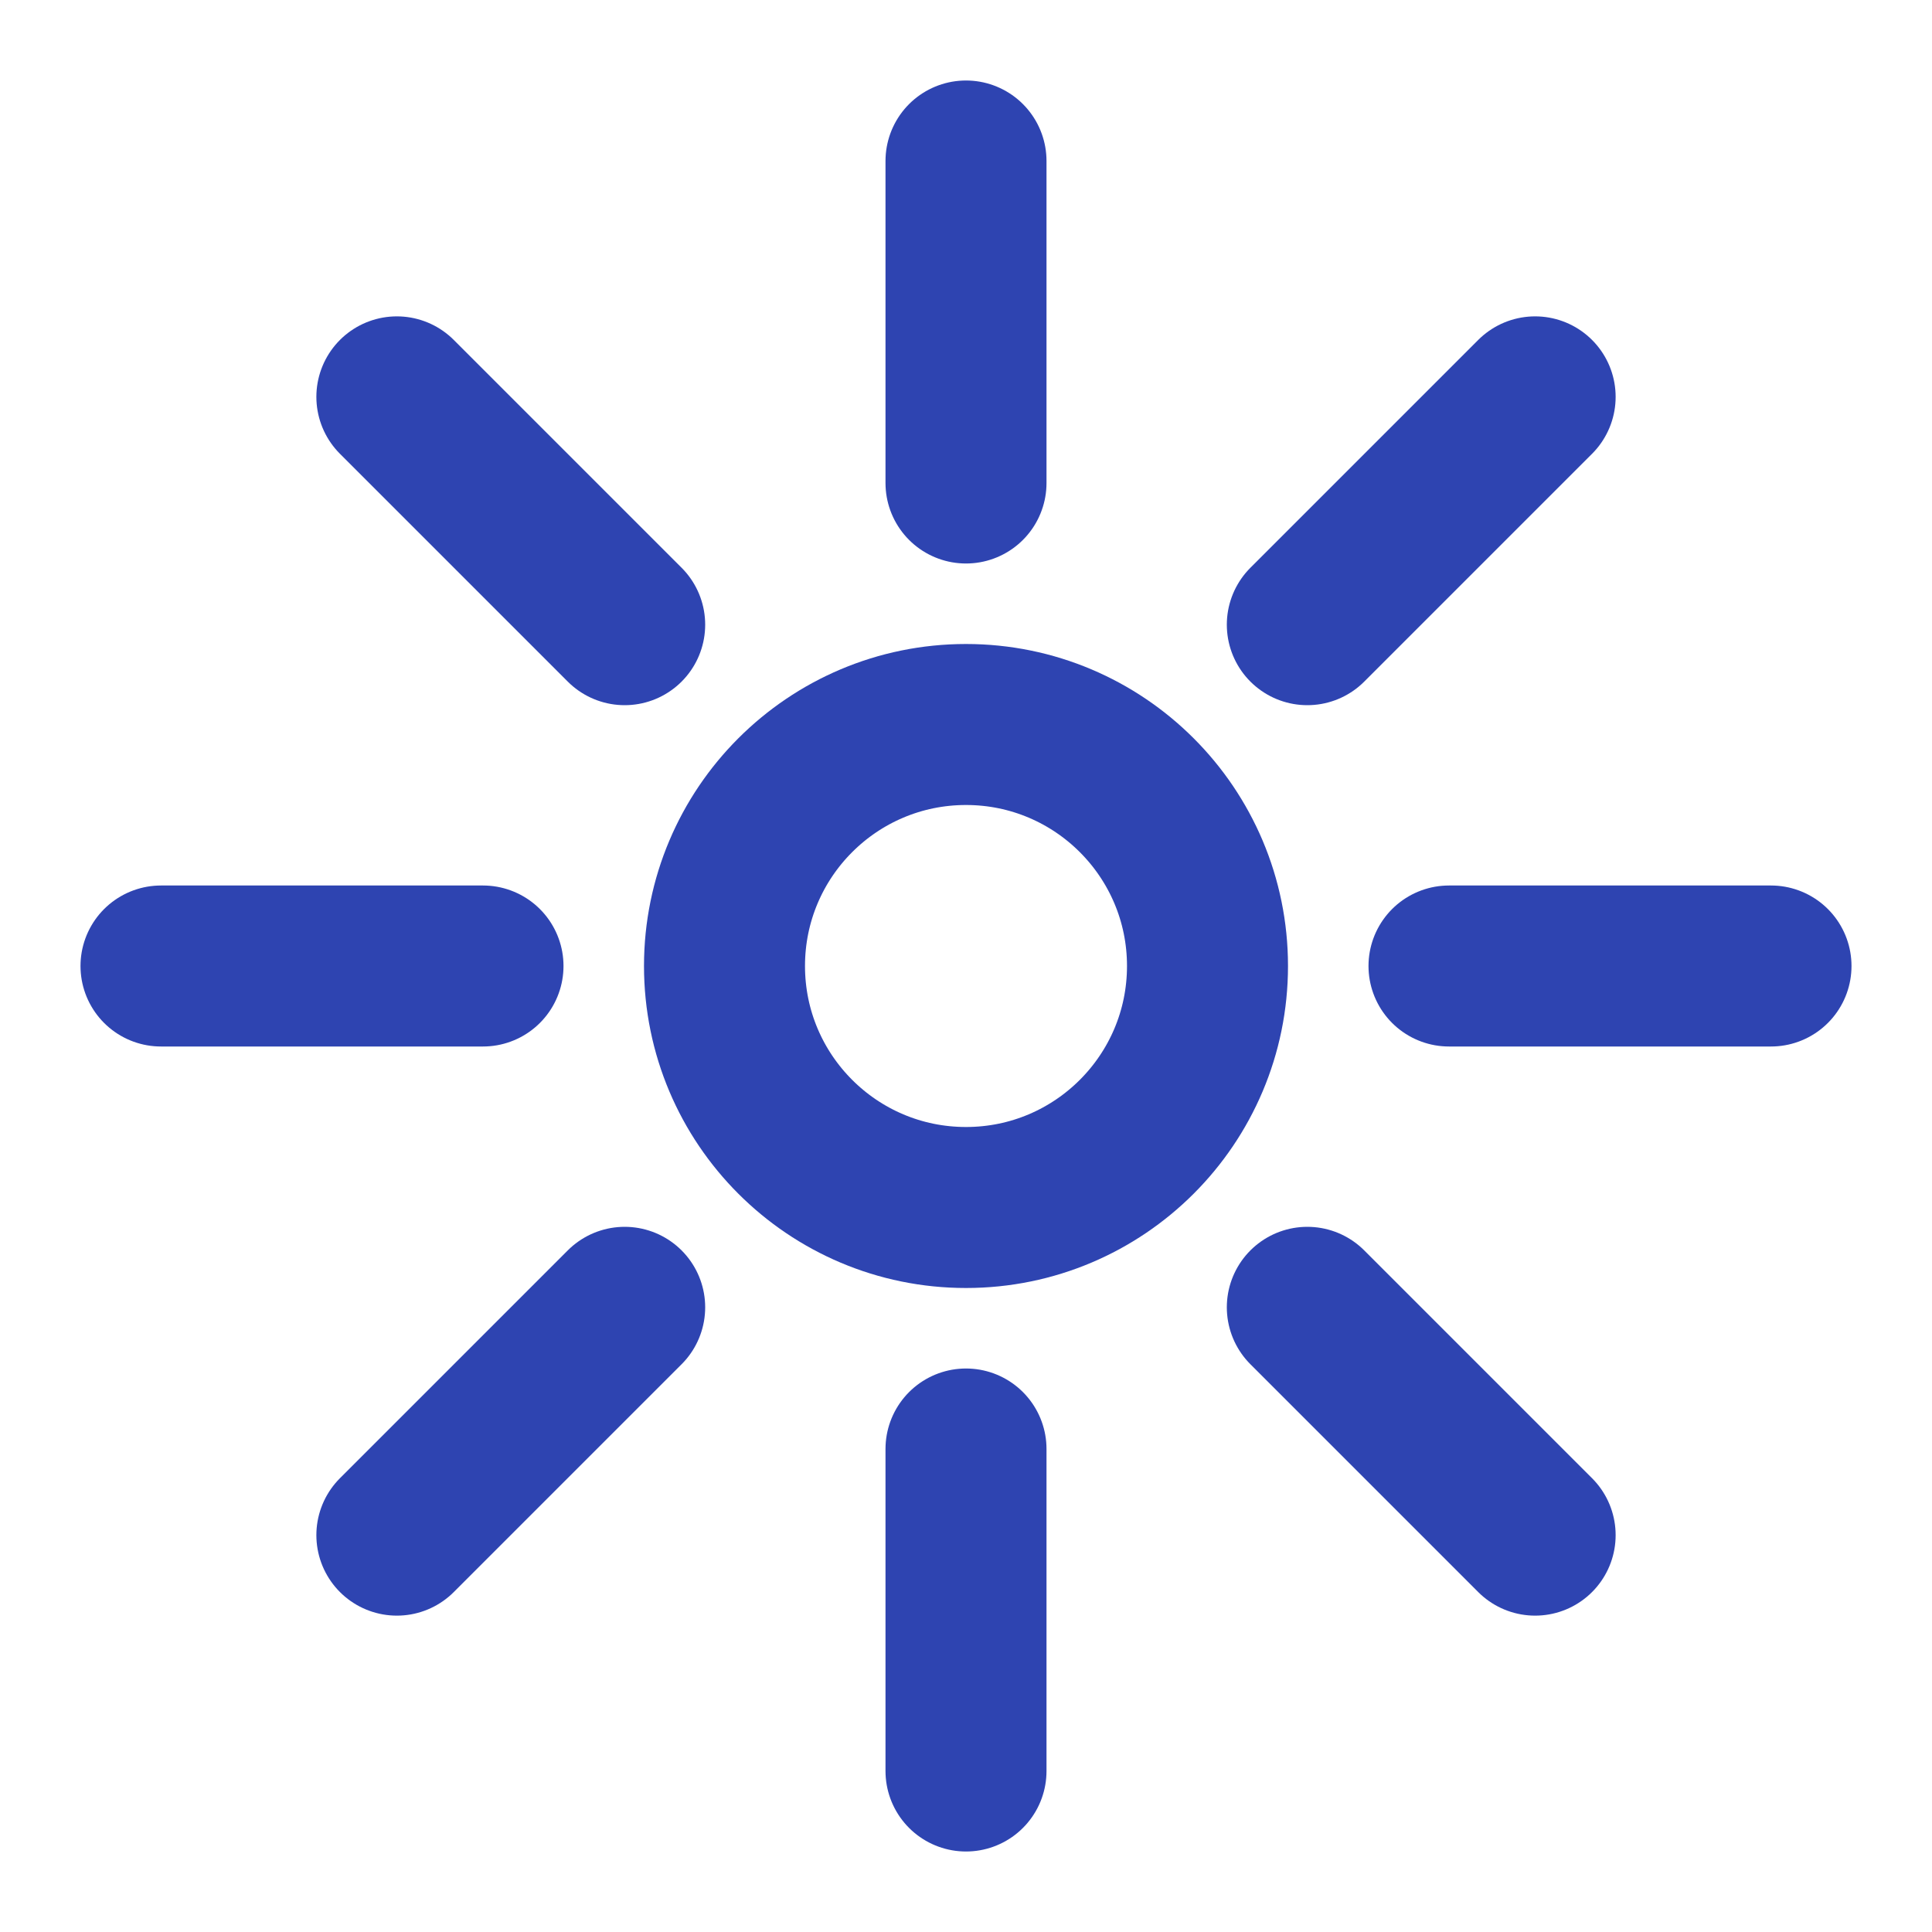
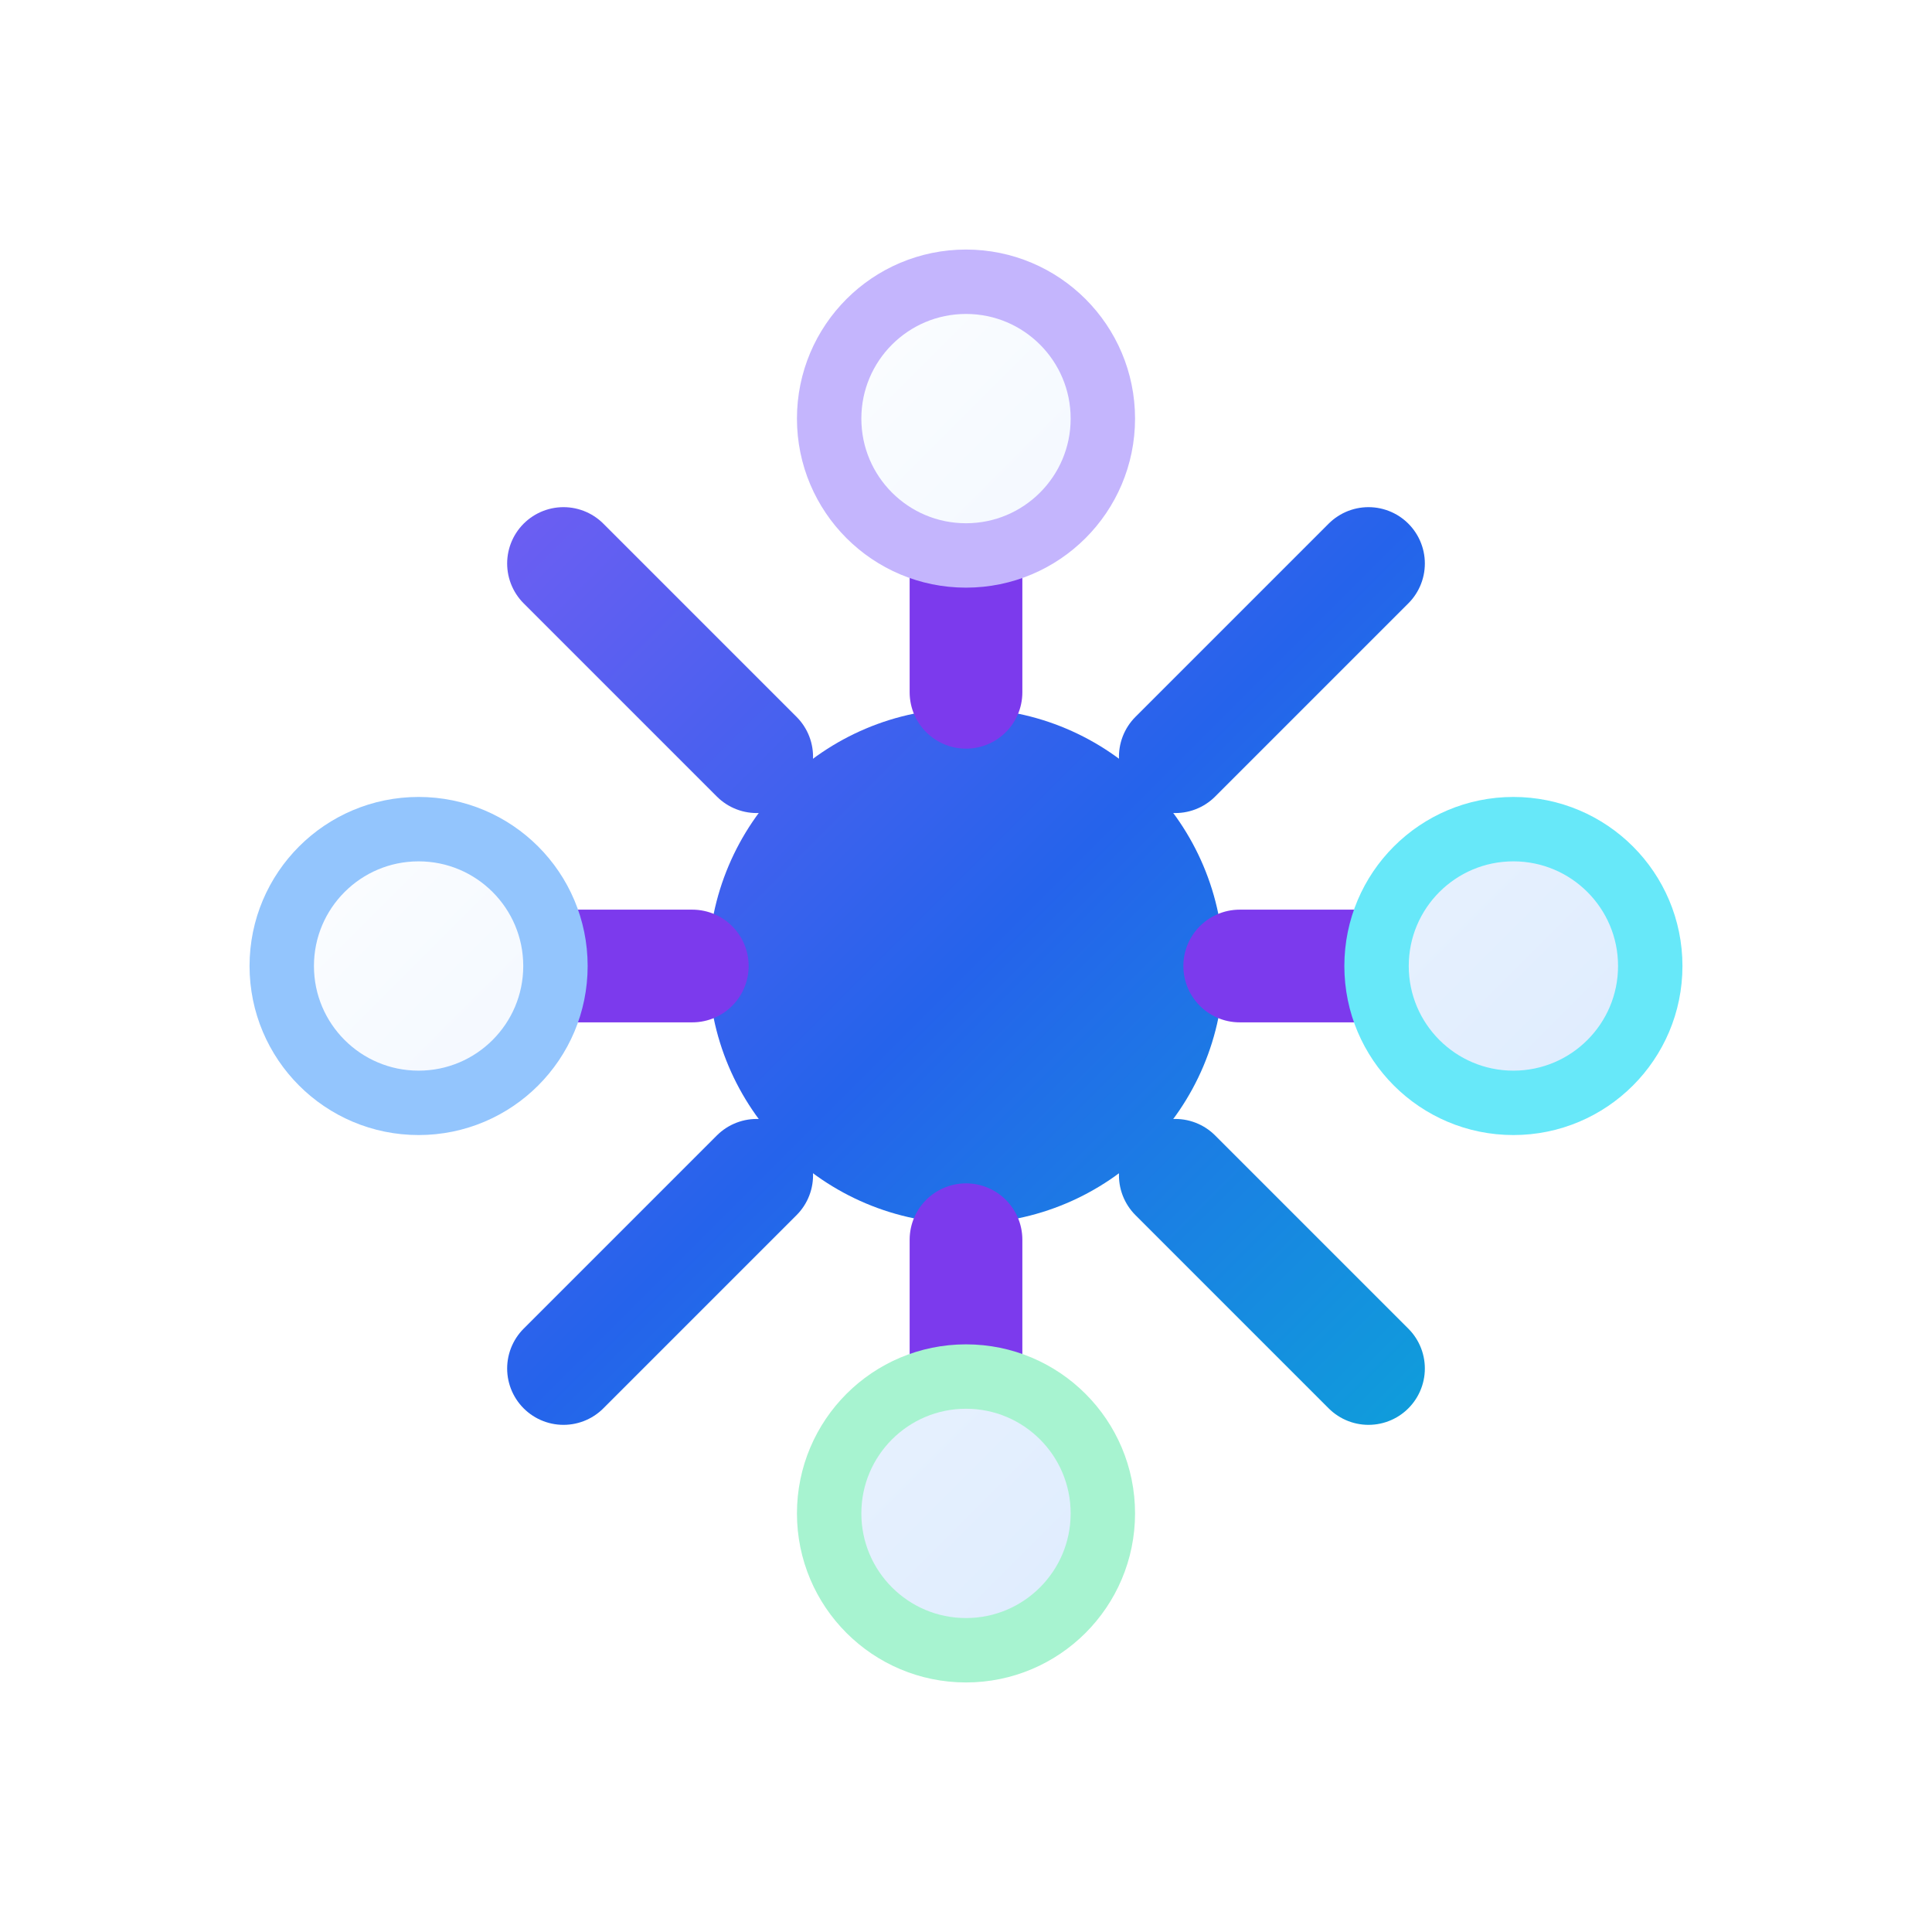
- <svg xmlns="http://www.w3.org/2000/svg" viewBox="0 0 24 24" fill="none" stroke="#2e44b1" stroke-width="2" stroke-linecap="round" stroke-linejoin="round">
-   <circle cx="12" cy="12" r="3" />
-   <path d="M12 2v4" />
-   <path d="M12 18v4" />
-   <path d="m4.93 4.93 2.83 2.83" />
-   <path d="m16.24 16.24 2.83 2.83" />
-   <path d="M2 12h4" />
-   <path d="M18 12h4" />
-   <path d="m4.93 19.07 2.83-2.83" />
-   <path d="m16.24 7.76 2.83-2.83" />
+ <svg xmlns="http://www.w3.org/2000/svg" viewBox="0 0 24 24" fill="none">
+   <defs>
+     <linearGradient id="g" x1="4" y1="4" x2="20" y2="20" gradientUnits="userSpaceOnUse">
+       <stop stop-color="#8b5cf6" />
+       <stop offset=".5" stop-color="#2563eb" />
+       <stop offset="1" stop-color="#06b6d4" />
+     </linearGradient>
+     <linearGradient id="n" x1="6" y1="6" x2="18" y2="18" gradientUnits="userSpaceOnUse">
+       <stop stop-color="#ffffff" />
+       <stop offset="1" stop-color="#dbeafe" />
+     </linearGradient>
+   </defs>
+   <circle cx="12" cy="12" r="3.2" fill="url(#g)" />
+   <path d="M12 5.2v3.4M12 15.4v3.4M5.2 12h3.4M15.4 12h3.4" stroke="#7c3aed" stroke-width="1.4" stroke-linecap="round" />
+   <path d="M7 7 9.4 9.4M14.6 14.6 17 17M17 7l-2.4 2.4M7 17l2.4-2.4" stroke="url(#g)" stroke-width="1.4" stroke-linecap="round" />
+   <circle cx="12" cy="5.2" r="1.7" fill="url(#n)" stroke="#c4b5fd" stroke-width=".8" />
+   <circle cx="5.2" cy="12" r="1.7" fill="url(#n)" stroke="#93c5fd" stroke-width=".8" />
+   <circle cx="18.8" cy="12" r="1.7" fill="url(#n)" stroke="#67e8f9" stroke-width=".8" />
+   <circle cx="12" cy="18.8" r="1.7" fill="url(#n)" stroke="#a7f3d0" stroke-width=".8" />
</svg>
